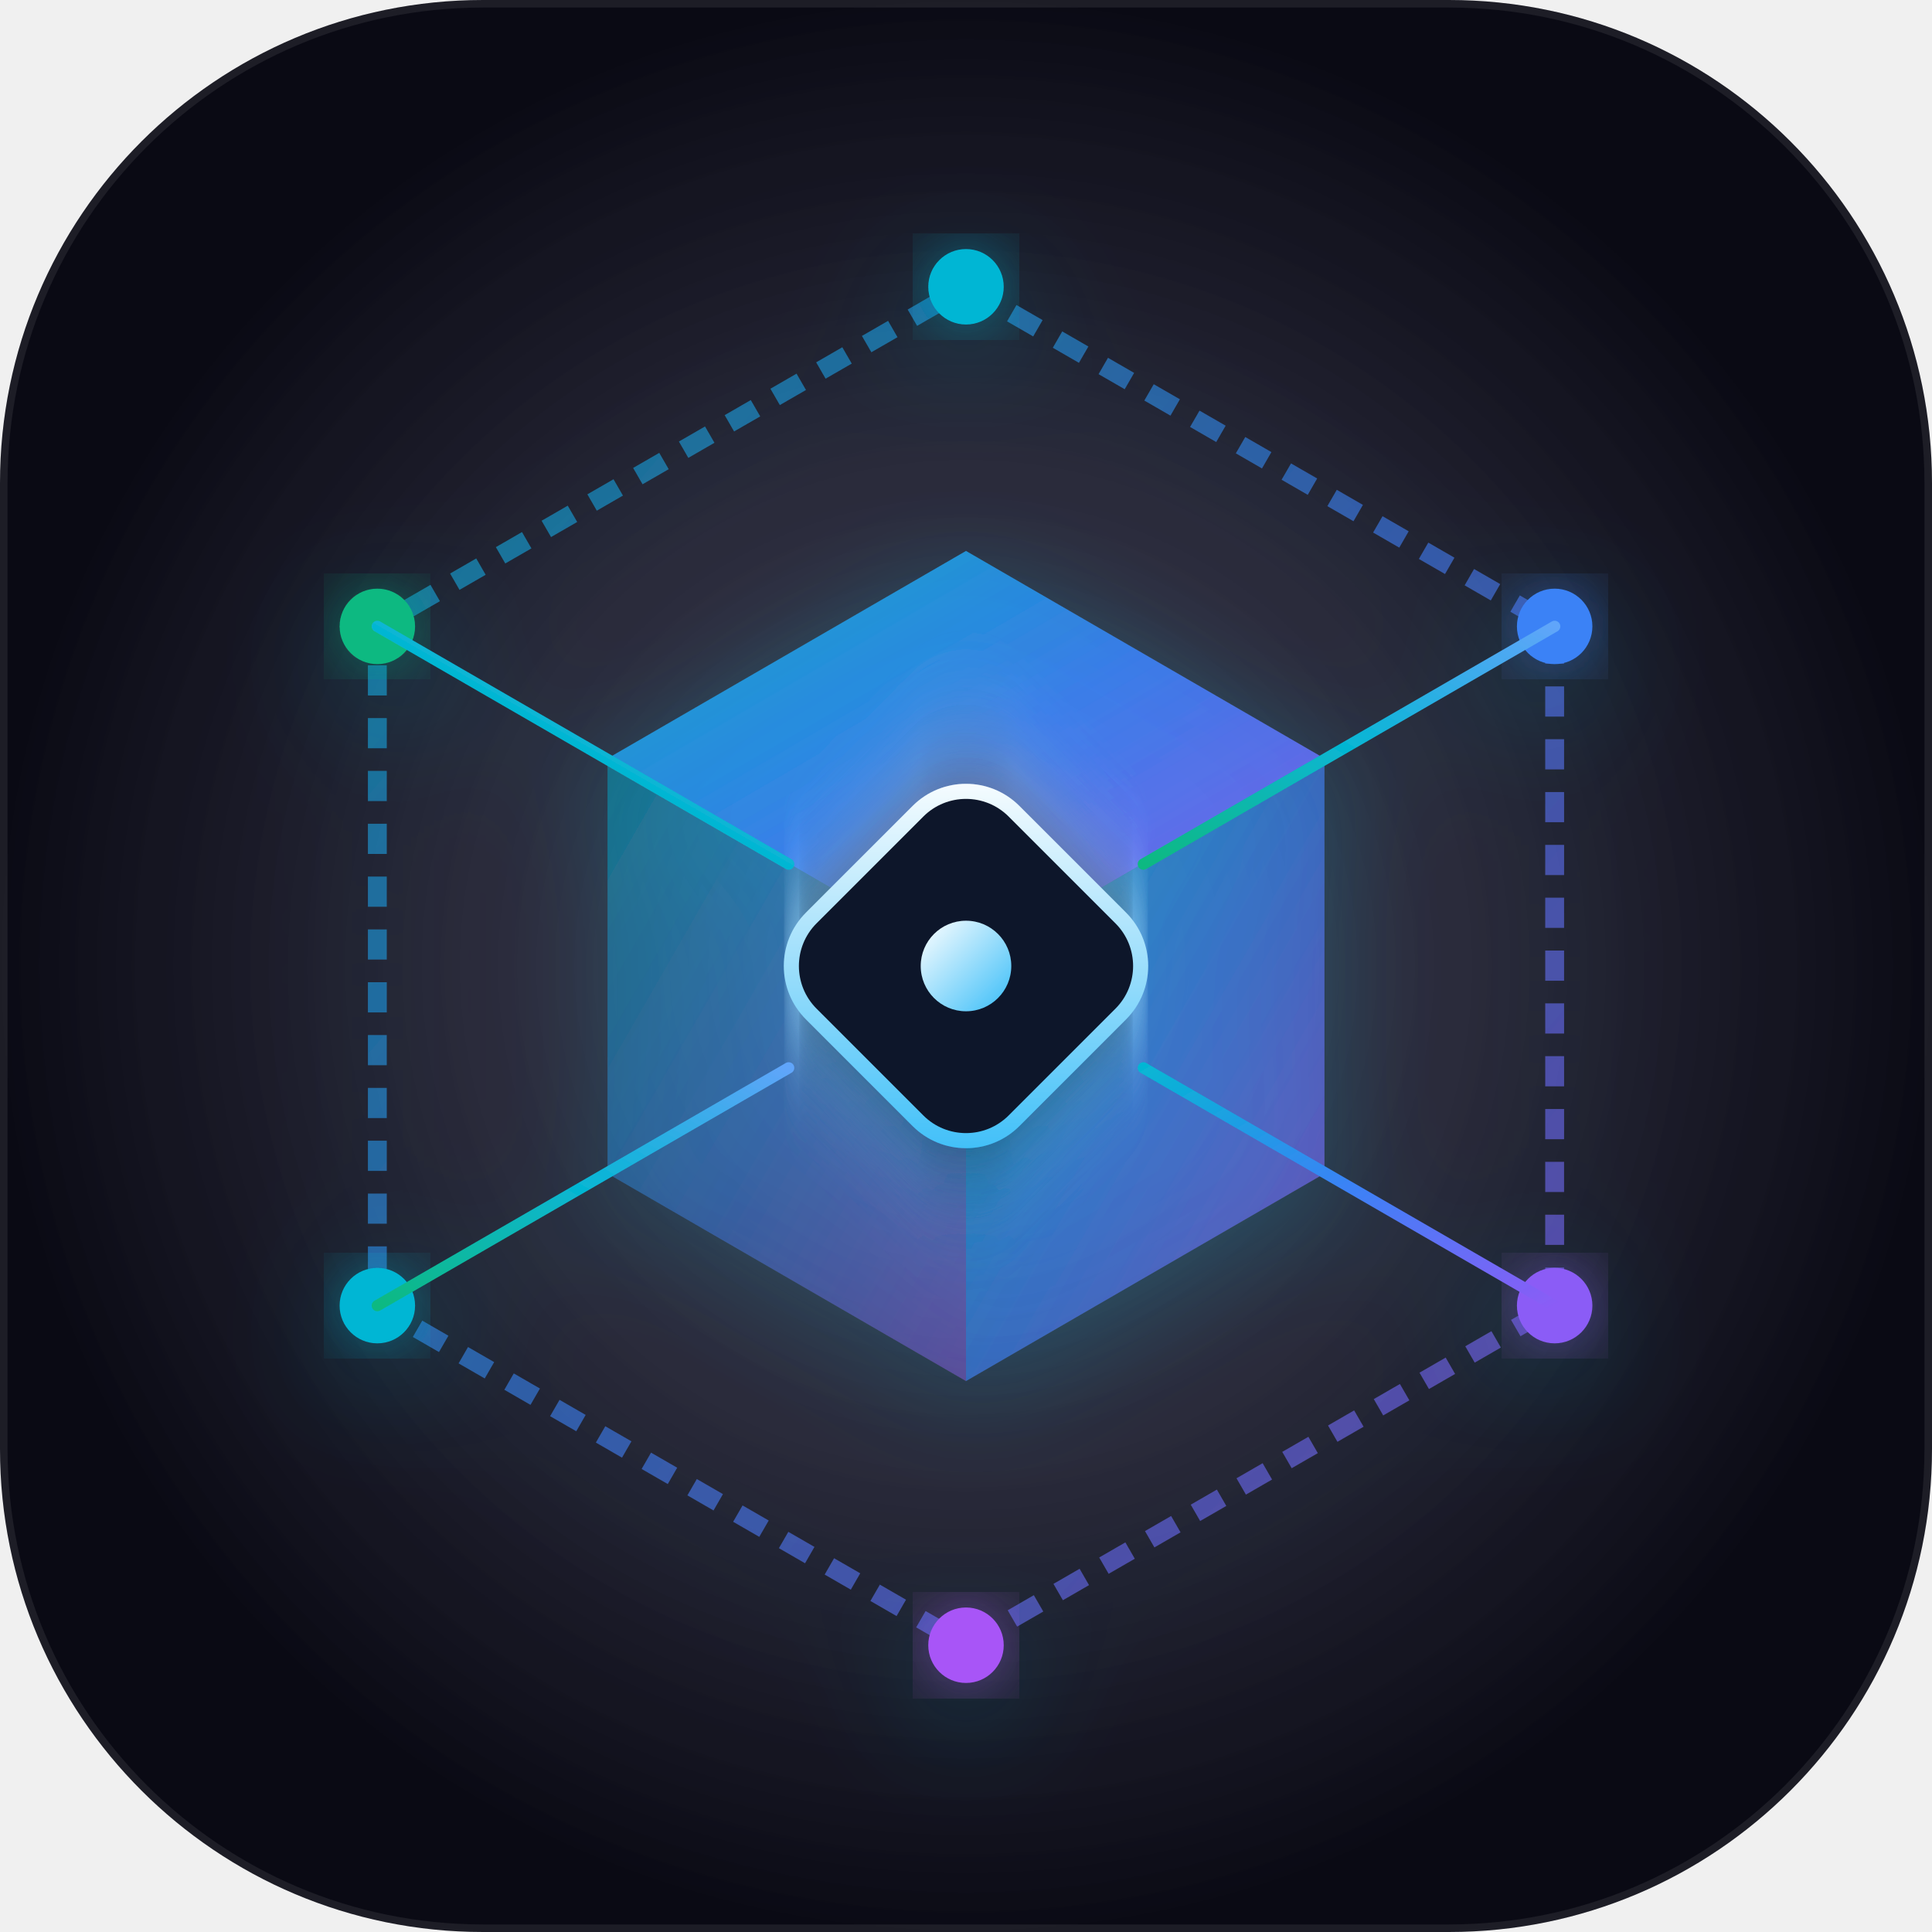
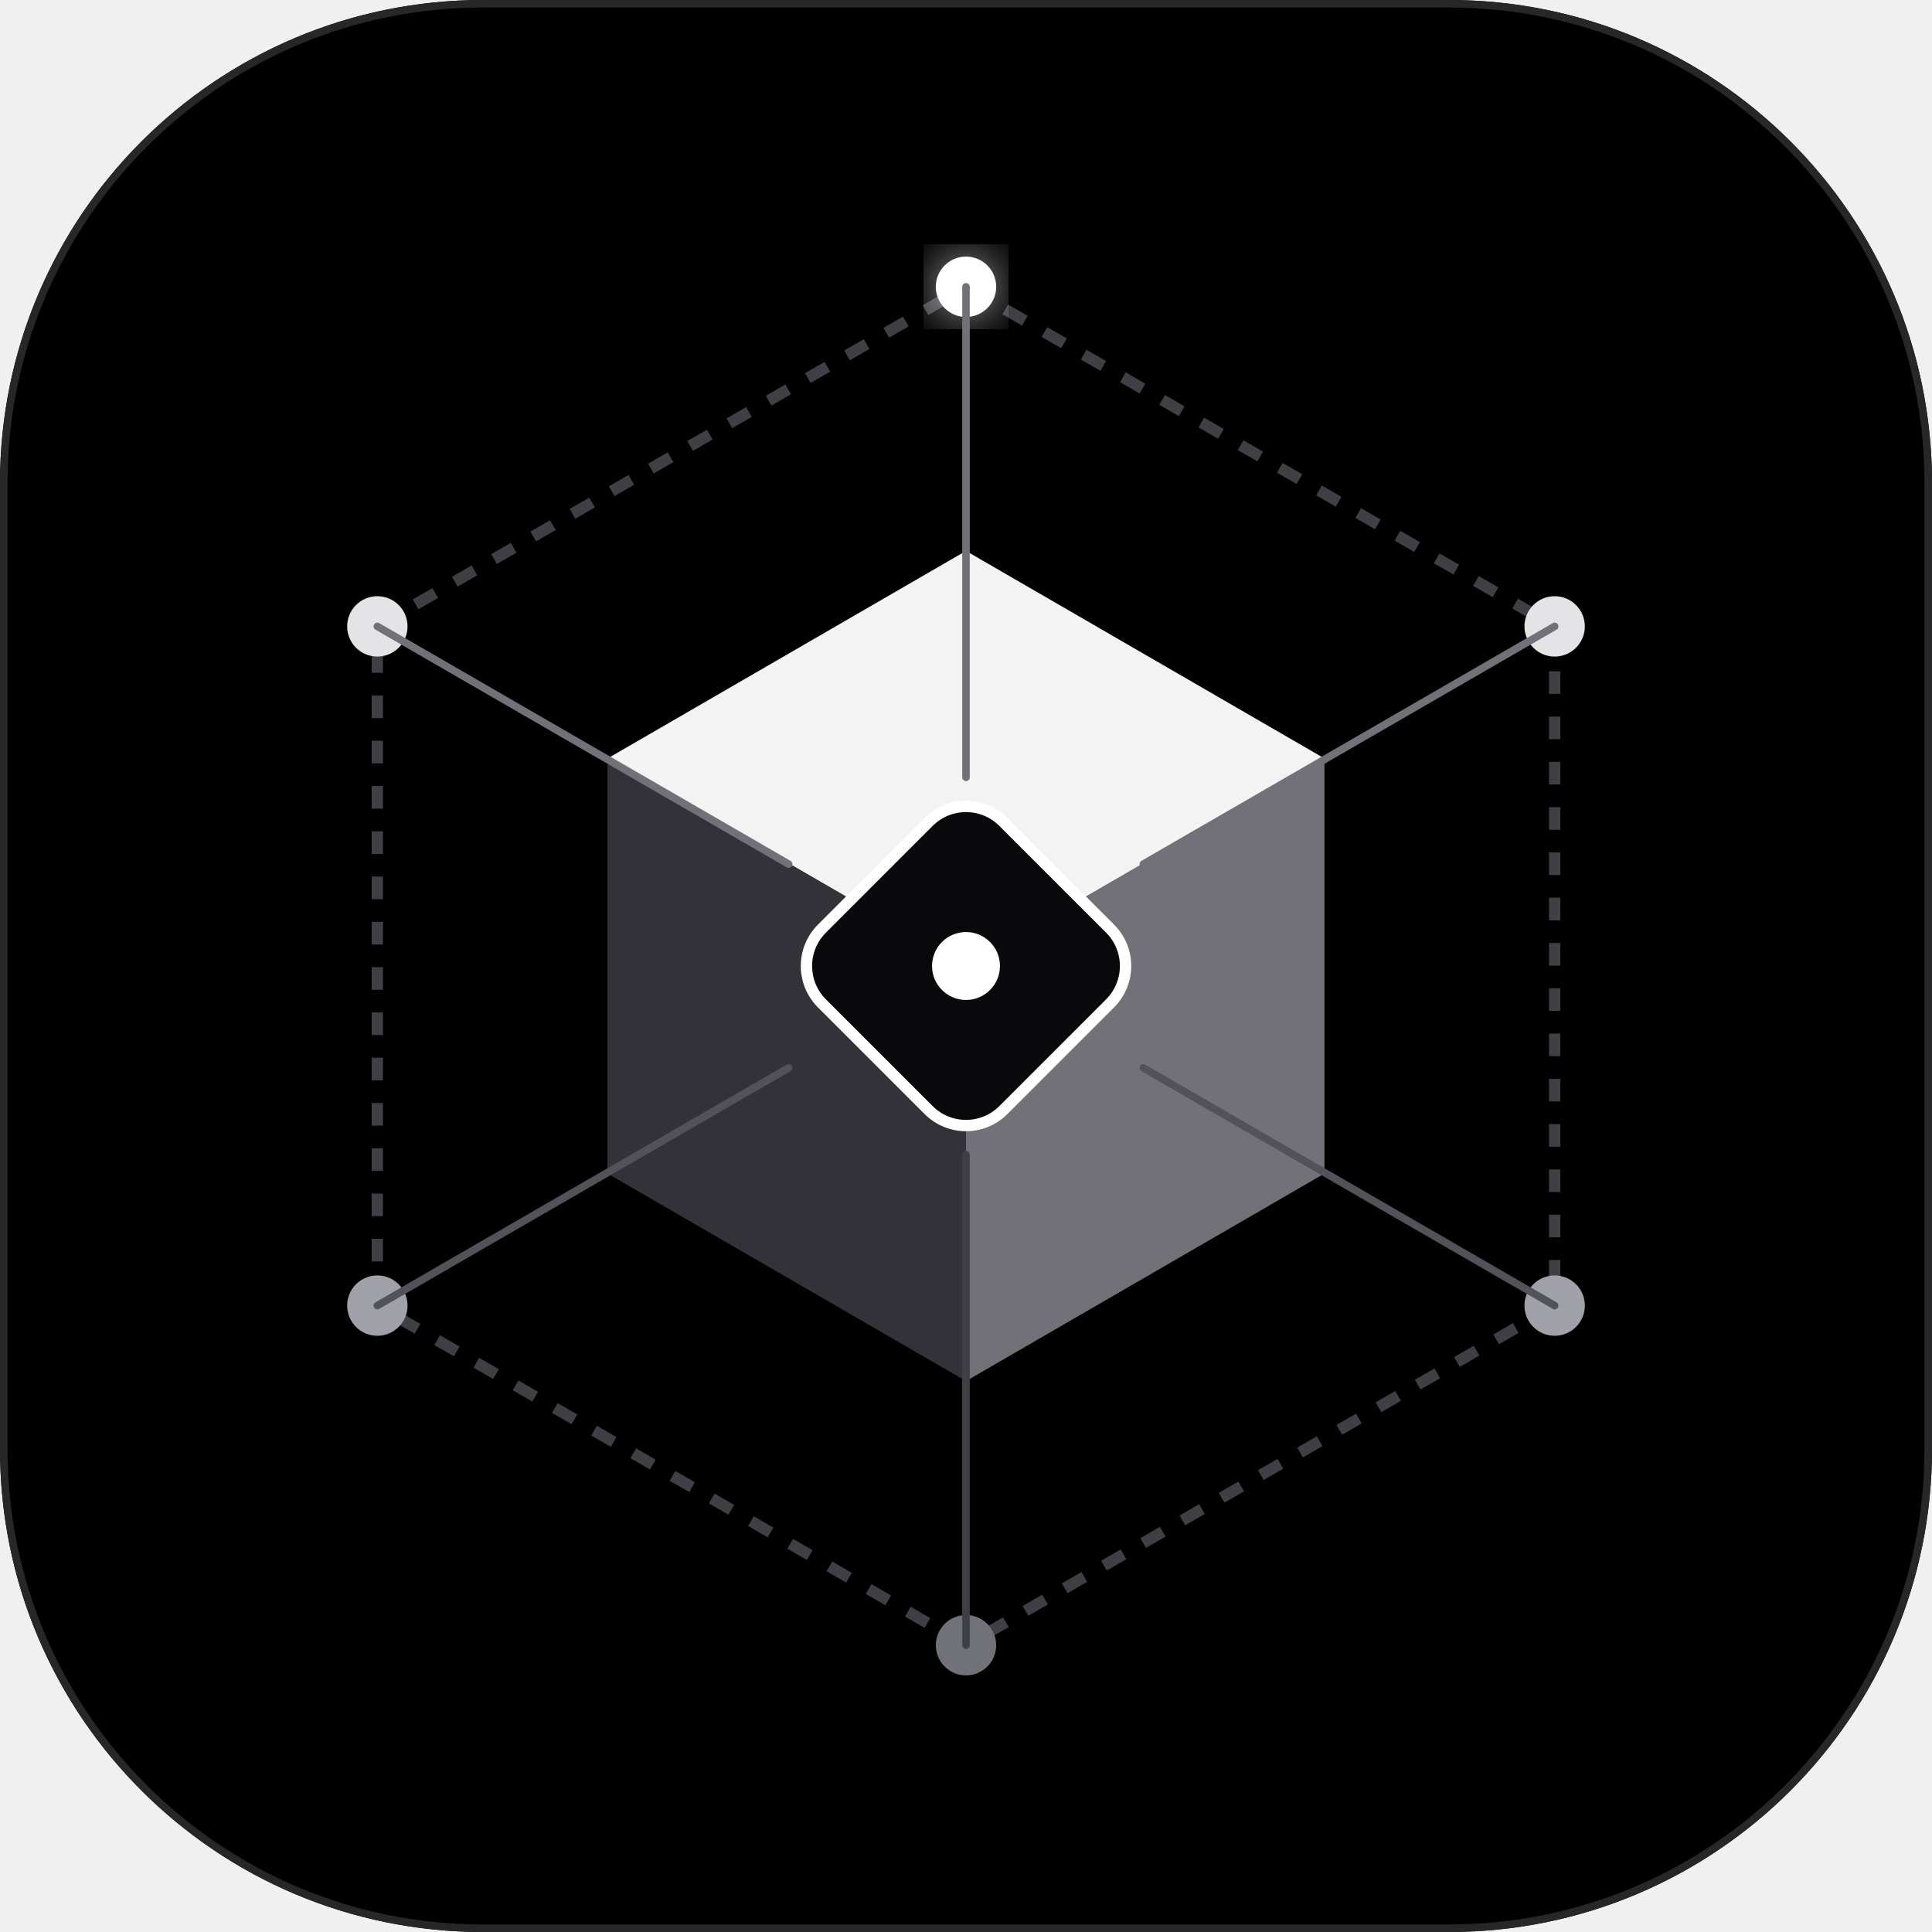
<svg xmlns="http://www.w3.org/2000/svg" viewBox="0 0 512 512" width="100%" height="100%">
  <defs>
-     <radialGradient id="bgGlow" cx="50%" cy="50%" r="50%" fx="50%" fy="50%">
-       <stop offset="0%" stop-color="#1e1e38" stop-opacity="0.8" />
-       <stop offset="100%" stop-color="#0a0a14" stop-opacity="1" />
-     </radialGradient>
-     <linearGradient id="primaryGrad" x1="0%" y1="0%" x2="100%" y2="100%">
-       <stop offset="0%" stop-color="#06b6d4" />
-       <stop offset="50%" stop-color="#3b82f6" />
-       <stop offset="100%" stop-color="#8b5cf6" />
+     <linearGradient id="bwCore" x1="0%" y1="0%" x2="100%" y2="100%">
+       <stop offset="0%" stop-color="#ffffff" />
+       <stop offset="100%" stop-color="#a1a1aa" />
    </linearGradient>
-     <linearGradient id="accentGrad" x1="0%" y1="100%" x2="100%" y2="0%">
-       <stop offset="0%" stop-color="#10b981" />
-       <stop offset="50%" stop-color="#06b6d4" />
-       <stop offset="100%" stop-color="#60a5fa" />
+     <linearGradient id="bwFaint" x1="0%" y1="0%" x2="100%" y2="100%">
+       <stop offset="0%" stop-color="#ffffff" stop-opacity="0.9" />
+       <stop offset="100%" stop-color="#52525b" stop-opacity="0.3" />
    </linearGradient>
-     <linearGradient id="coreGlow" x1="0%" y1="0%" x2="100%" y2="100%">
-       <stop offset="0%" stop-color="#ffffff" />
-       <stop offset="100%" stop-color="#38bdf8" />
-     </linearGradient>
-     <filter id="neonGlow" x="-20%" y="-20%" width="140%" height="140%">
-       <feGaussianBlur stdDeviation="12" result="blur" />
+     <filter id="bwGlow" x="-20%" y="-20%" width="140%" height="140%">
+       <feGaussianBlur stdDeviation="8" result="blur" />
      <feComposite in="SourceGraphic" in2="blur" operator="over" />
    </filter>
-     <filter id="hubShadow" x="-10%" y="-10%" width="120%" height="120%">
-       <feDropShadow dx="0" dy="8" stdDeviation="16" flood-color="#06b6d4" flood-opacity="0.35" />
-     </filter>
  </defs>
-   <rect width="512" height="512" rx="128" fill="url(#bgGlow)" />
-   <rect width="510" height="510" x="1" y="1" rx="127" fill="none" stroke="rgba(255, 255, 255, 0.08)" stroke-width="2" />
-   <g transform="translate(256, 256)" filter="url(#hubShadow)">
-     <polygon points="0,-180 156,-90 156,90 0,180 -156,90 -156,-90" fill="none" stroke="url(#primaryGrad)" stroke-width="5" stroke-dasharray="8 6" opacity="0.6" />
-     <circle cx="0" cy="-180" r="10" fill="#06b6d4" filter="url(#neonGlow)" />
-     <circle cx="156" cy="-90" r="10" fill="#3b82f6" filter="url(#neonGlow)" />
-     <circle cx="156" cy="90" r="10" fill="#8b5cf6" filter="url(#neonGlow)" />
-     <circle cx="0" cy="180" r="10" fill="#a855f7" filter="url(#neonGlow)" />
-     <circle cx="-156" cy="90" r="10" fill="#06b6d4" filter="url(#neonGlow)" />
-     <circle cx="-156" cy="-90" r="10" fill="#10b981" filter="url(#neonGlow)" />
-     <polygon points="0,-110 95,-55 0,0 -95,-55" fill="url(#primaryGrad)" opacity="0.9" />
-     <polygon points="0,0 95,-55 95,55 0,110" fill="url(#primaryGrad)" opacity="0.65" />
-     <polygon points="0,0 0,110 -95,55 -95,-55" fill="url(#primaryGrad)" opacity="0.45" />
-     <rect x="-38" y="-38" width="76" height="76" rx="18" transform="rotate(45)" fill="#0f172a" stroke="url(#coreGlow)" stroke-width="4" filter="url(#neonGlow)" />
-     <circle cx="0" cy="0" r="12" fill="url(#coreGlow)" />
-     <line x1="0" y1="-54" x2="0" y2="-180" stroke="url(#accentGrad)" stroke-width="3" stroke-linecap="round" />
-     <line x1="47" y1="-27" x2="156" y2="-90" stroke="url(#accentGrad)" stroke-width="3" stroke-linecap="round" />
-     <line x1="47" y1="27" x2="156" y2="90" stroke="url(#primaryGrad)" stroke-width="3" stroke-linecap="round" />
-     <line x1="0" y1="54" x2="0" y2="180" stroke="url(#primaryGrad)" stroke-width="3" stroke-linecap="round" />
-     <line x1="-47" y1="27" x2="-156" y2="90" stroke="url(#accentGrad)" stroke-width="3" stroke-linecap="round" />
-     <line x1="-47" y1="-27" x2="-156" y2="-90" stroke="url(#accentGrad)" stroke-width="3" stroke-linecap="round" />
+   <rect width="512" height="512" rx="128" fill="#000000" />
+   <rect width="510" height="510" x="1" y="1" rx="127" fill="none" stroke="#27272a" stroke-width="2" />
+   <g transform="translate(256, 256)">
+     <polygon points="0,-180 156,-90 156,90 0,180 -156,90 -156,-90" fill="none" stroke="#3f3f46" stroke-width="3" stroke-dasharray="6 6" />
+     <circle cx="0" cy="-180" r="8" fill="#ffffff" filter="url(#bwGlow)" />
+     <circle cx="156" cy="-90" r="8" fill="#e4e4e7" />
+     <circle cx="156" cy="90" r="8" fill="#a1a1aa" />
+     <circle cx="0" cy="180" r="8" fill="#71717a" />
+     <circle cx="-156" cy="90" r="8" fill="#a1a1aa" />
+     <circle cx="-156" cy="-90" r="8" fill="#e4e4e7" />
+     <polygon points="0,-110 95,-55 0,0 -95,-55" fill="#ffffff" opacity="0.95" />
+     <polygon points="0,0 95,-55 95,55 0,110" fill="#a1a1aa" opacity="0.7" />
+     <polygon points="0,0 0,110 -95,55 -95,-55" fill="#3f3f46" opacity="0.8" />
+     <rect x="-34" y="-34" width="68" height="68" rx="14" transform="rotate(45)" fill="#09090b" stroke="#ffffff" stroke-width="3" />
+     <circle cx="0" cy="0" r="9" fill="#ffffff" />
+     <line x1="0" y1="-50" x2="0" y2="-180" stroke="#71717a" stroke-width="2" stroke-linecap="round" />
+     <line x1="47" y1="-27" x2="156" y2="-90" stroke="#71717a" stroke-width="2" stroke-linecap="round" />
+     <line x1="47" y1="27" x2="156" y2="90" stroke="#52525b" stroke-width="2" stroke-linecap="round" />
+     <line x1="0" y1="50" x2="0" y2="180" stroke="#3f3f46" stroke-width="2" stroke-linecap="round" />
+     <line x1="-47" y1="27" x2="-156" y2="90" stroke="#52525b" stroke-width="2" stroke-linecap="round" />
+     <line x1="-47" y1="-27" x2="-156" y2="-90" stroke="#71717a" stroke-width="2" stroke-linecap="round" />
  </g>
</svg>
